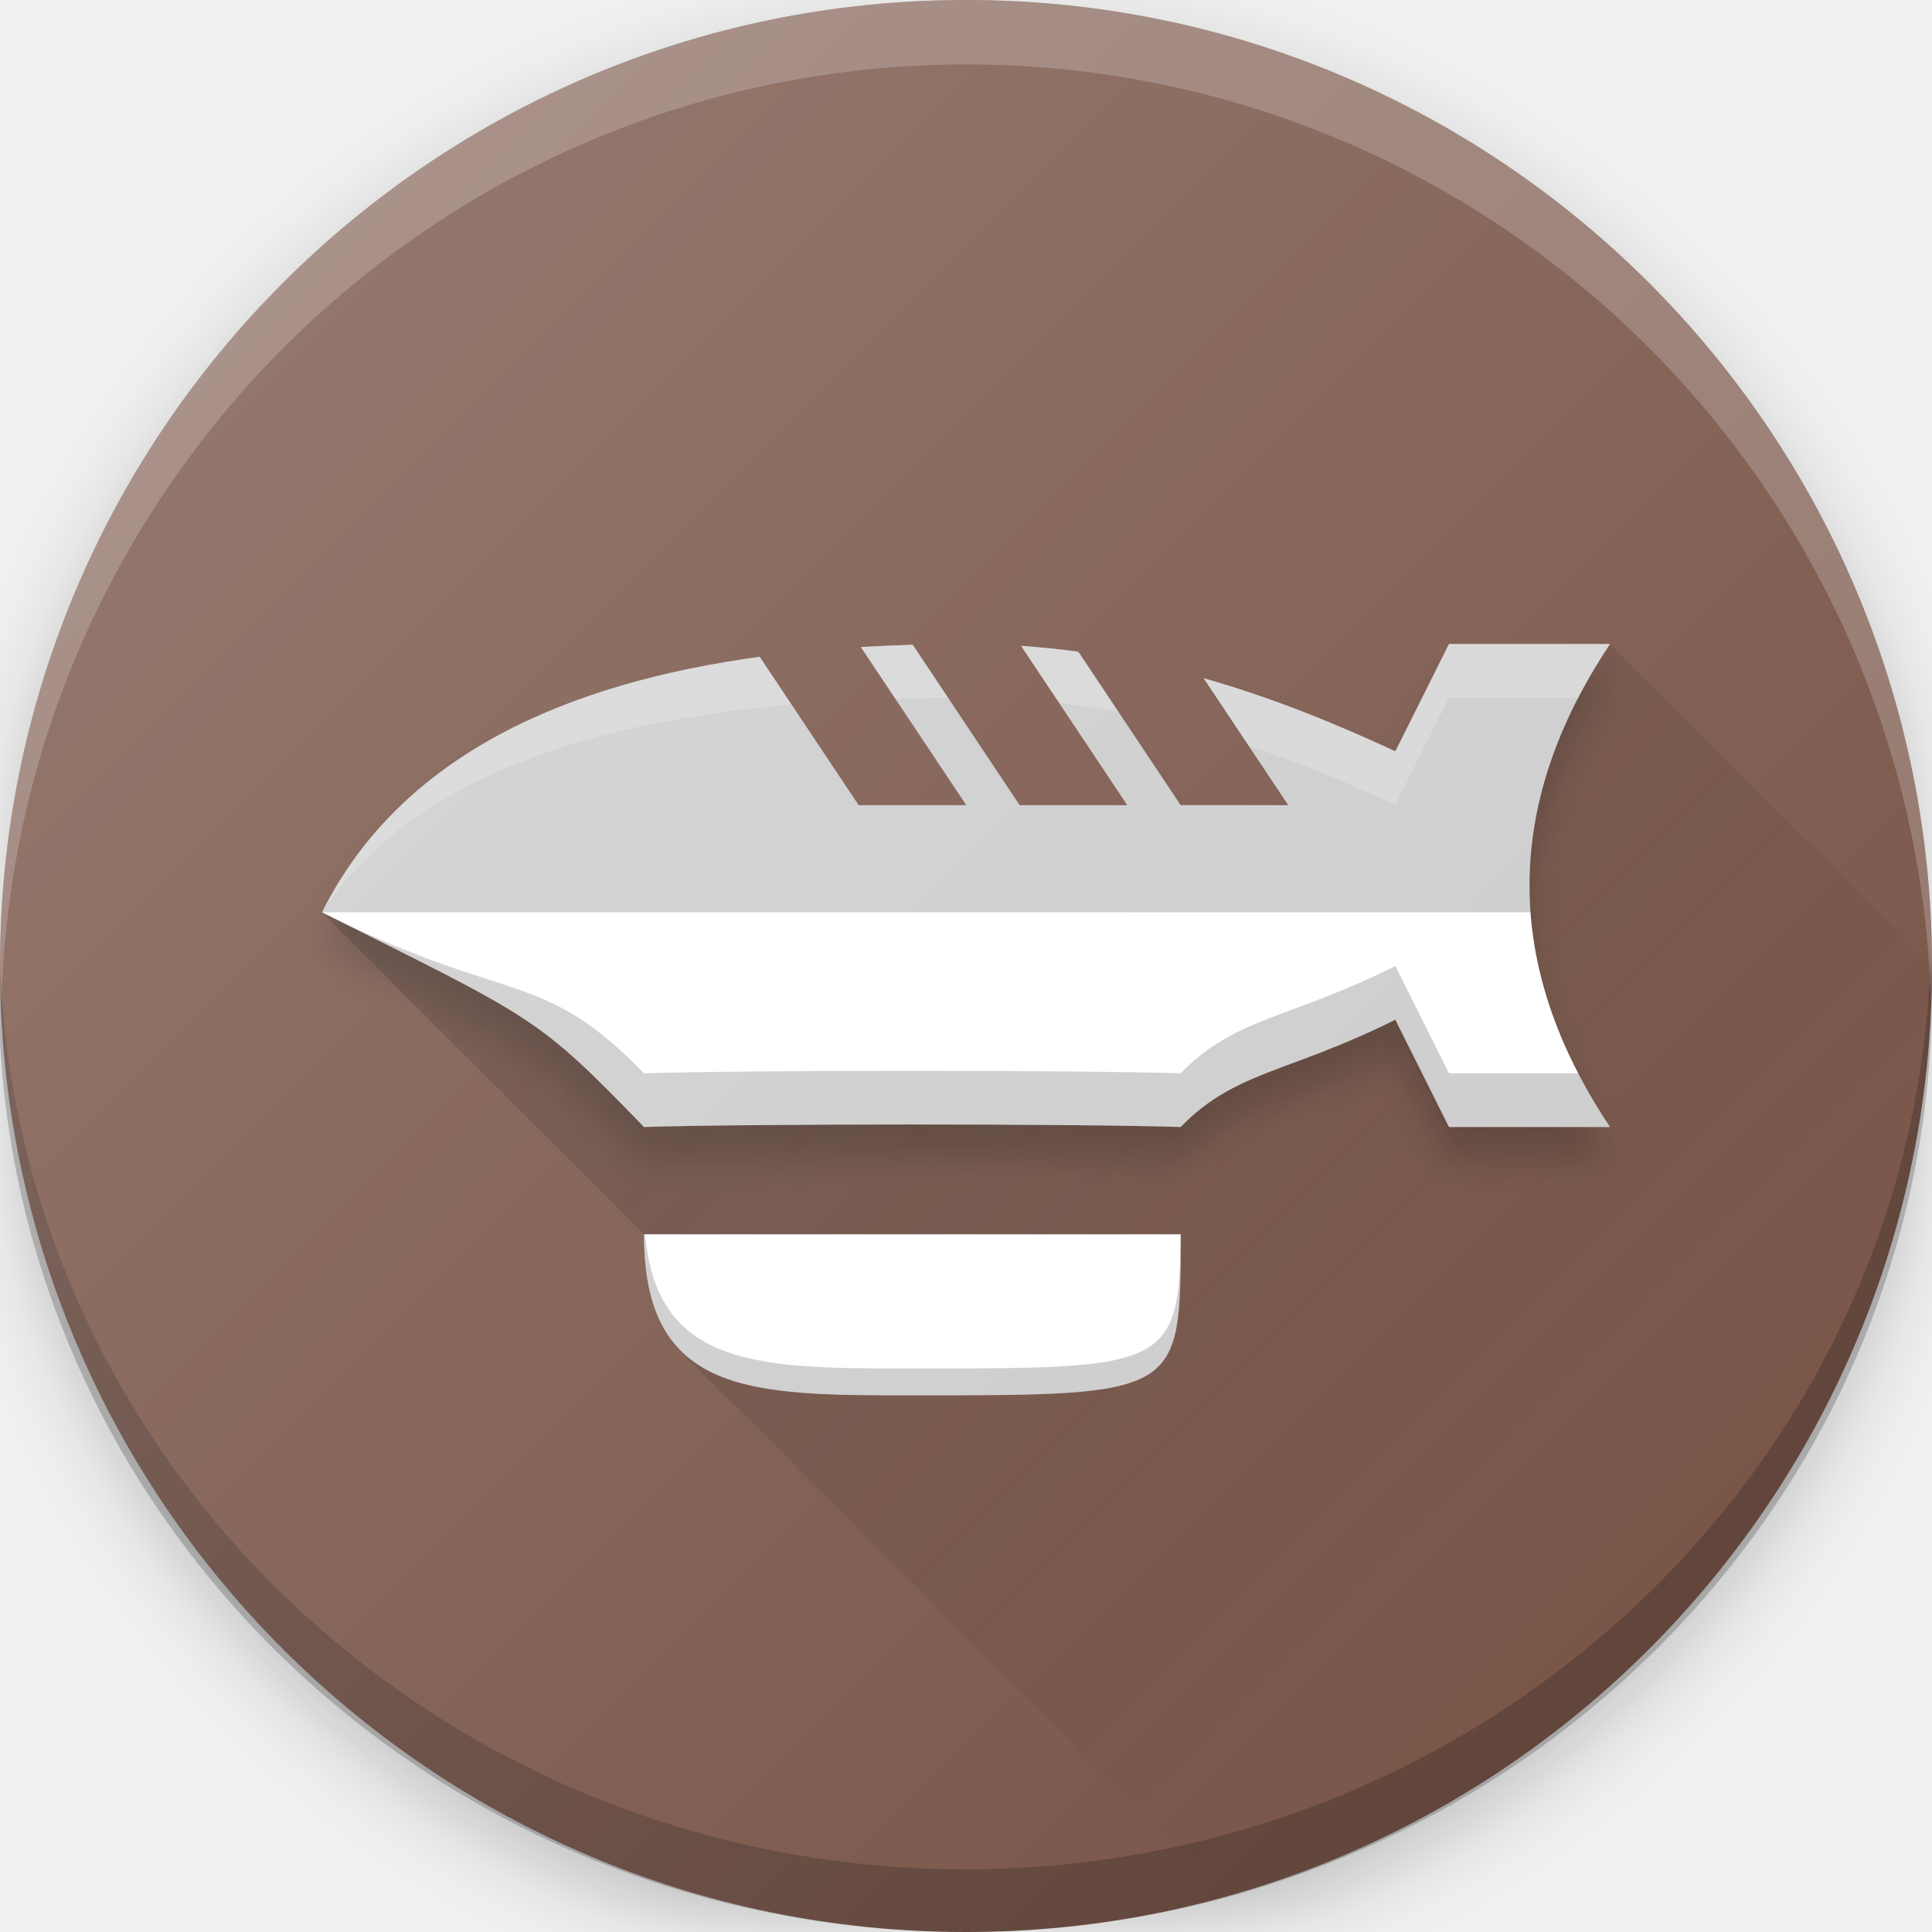
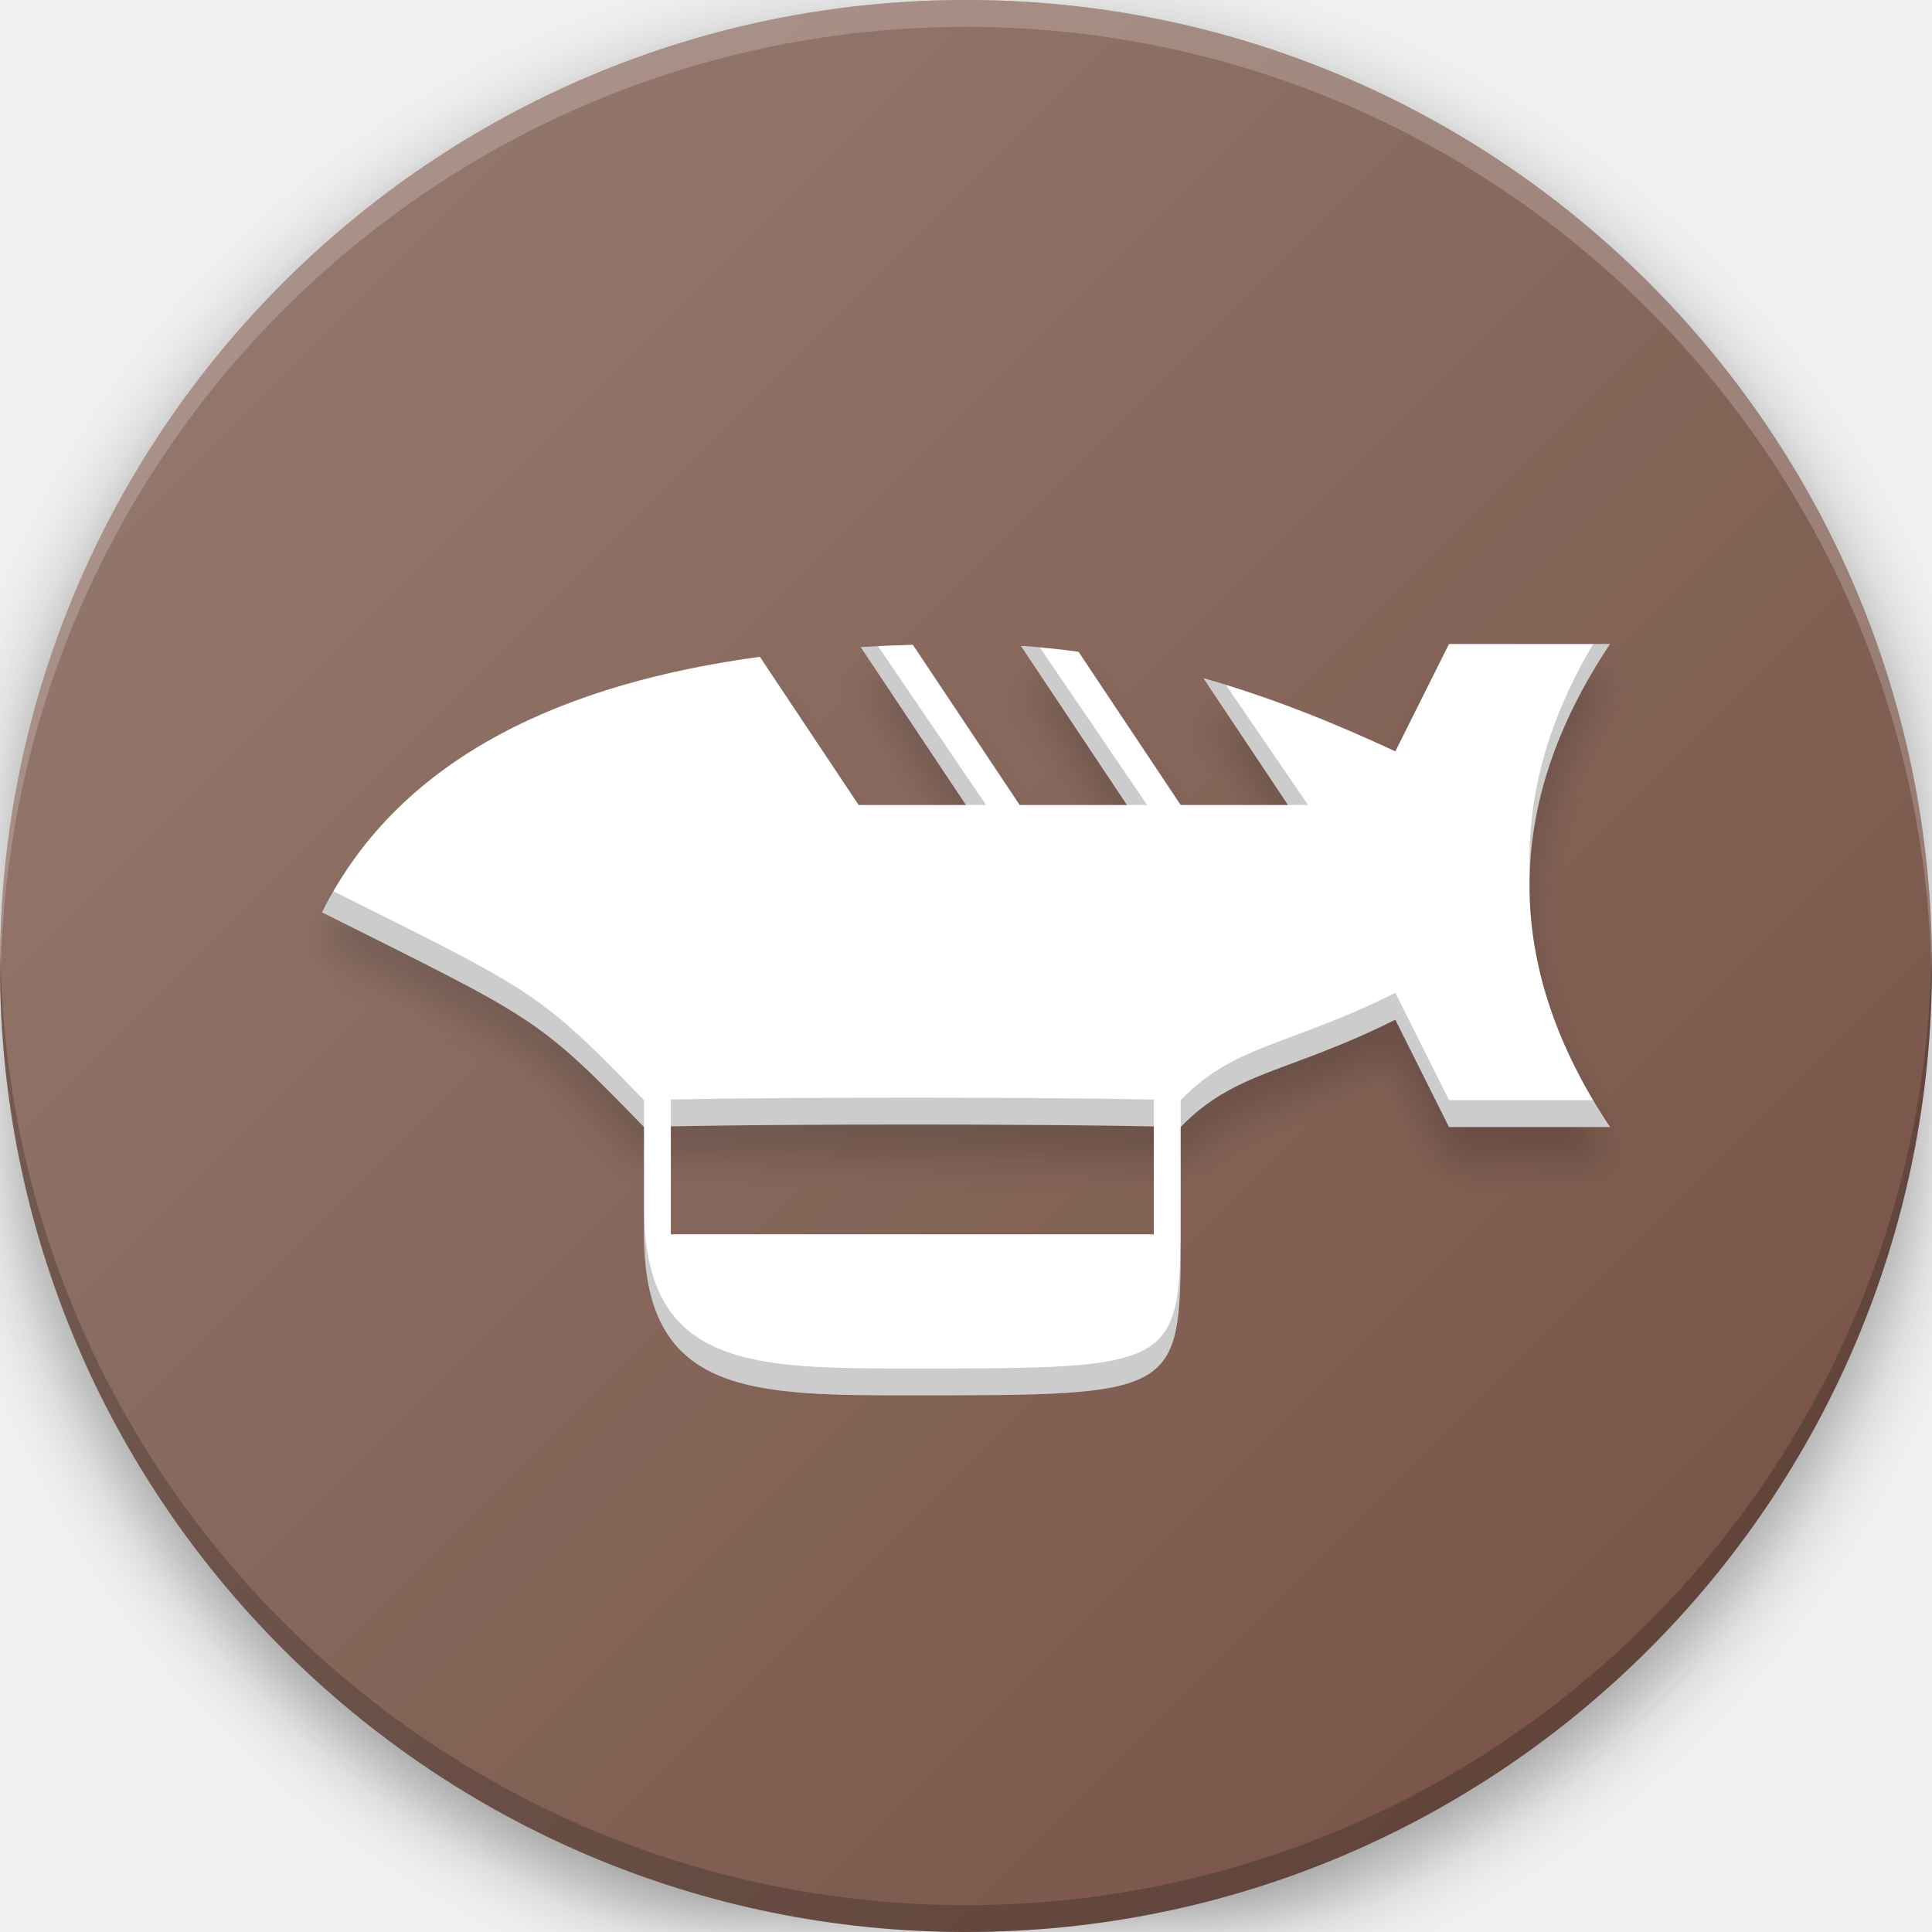
<svg xmlns="http://www.w3.org/2000/svg" xmlns:xlink="http://www.w3.org/1999/xlink" width="576" height="576" viewBox="0 0 576 576" id="svg2" version="1.1">
  <defs id="defs4">
-     <linearGradient id="linearGradient4350">
-       <stop style="stop-color:#000000;stop-opacity:0.2" offset="0" id="stop4352" />
-       <stop style="stop-color:#000000;stop-opacity:0" offset="1" id="stop4354" />
-     </linearGradient>
    <linearGradient id="linearGradient4235">
      <stop style="stop-color:#ffffff;stop-opacity:0.2" offset="0" id="stop4237" />
      <stop style="stop-color:#ffffff;stop-opacity:0" offset="1" id="stop4239" />
    </linearGradient>
    <linearGradient xlink:href="#linearGradient4235" id="linearGradient4241" x1="112" y1="588.362" x2="464" y2="940.362" gradientUnits="userSpaceOnUse" gradientTransform="matrix(1.2,0,0,1.2,-57.59999,-152.8724)" />
    <filter style="color-interpolation-filters:sRGB" id="filter4346" x="-0.033" width="1.066" y="-0.088" height="1.176">
      <feGaussianBlur stdDeviation="5.28" id="feGaussianBlur4348" />
    </filter>
-     <linearGradient xlink:href="#linearGradient4350" id="linearGradient4356" x1="96" y1="272" x2="376" y2="552" gradientUnits="userSpaceOnUse" gradientTransform="translate(0,476.3622)" />
    <filter style="color-interpolation-filters:sRGB" id="filter4223" x="-0.048" width="1.096" y="-0.048" height="1.096">
      <feGaussianBlur stdDeviation="11.52" id="feGaussianBlur4225" />
    </filter>
+     <filter style="color-interpolation-filters:sRGB" id="filter4183" x="-0.048" width="1.096" y="-0.048" height="1.096">
+       <feGaussianBlur stdDeviation="11.52" id="feGaussianBlur4185" />
+     </filter>
  </defs>
  <g id="layer1" transform="translate(0,-476.3622)">
+     <circle r="288" cy="772.362" cx="288" id="circle4177" style="opacity:1;fill:#000000;fill-opacity:0.2;stroke:none;stroke-width:20;stroke-linejoin:round;stroke-miterlimit:4;stroke-dasharray:none;stroke-opacity:1;filter:url(#filter4183)" />
    <circle cy="772.362" cx="288" id="circle4167" style="opacity:1;fill:#000000;fill-opacity:0.2;stroke:none;stroke-width:20;stroke-linejoin:round;stroke-miterlimit:4;stroke-dasharray:none;stroke-opacity:1;filter:url(#filter4223)" r="288" />
    <circle style="opacity:1;fill:#795548;fill-opacity:1;stroke:none;stroke-width:20;stroke-linejoin:round;stroke-miterlimit:4;stroke-dasharray:none;stroke-opacity:1" id="path4163" cx="288" cy="764.362" r="288" />
-     <path style="fill:url(#linearGradient4356);fill-opacity:1;fill-rule:evenodd;stroke:none;stroke-width:1px;stroke-linecap:butt;stroke-linejoin:miter;stroke-opacity:1" d="M 480,668.362 393.377,732.71 96,748.362 210.285,862.647 200,876.362 365.389,1041.751 A 288,288 0 0 0 576,764.362 L 521.41,709.772 480,668.362 Z" id="path4192" />
    <path id="path4344" d="m 432,678.362 -16,32 c -17.265,-8.01 -36.296,-15.881 -57.211,-21.816 L 384,726.362 l -32,0 -30.455,-45.684 c -5.608,-0.767 -11.329,-1.367 -17.172,-1.758 L 336,726.362 l -32,0 -31.85,-47.775 c -5.199,0.15 -10.385,0.376 -15.545,0.686 L 288,726.362 l -32,0 -29.459,-44.188 C 169.705,689.927 119.692,710.992 96,758.362 c 64,32 64,31 96,64 32,-1 128,-1 160,0 16.261,-16.769 32,-16 64,-32 l 16,32 48,0 c -32,-48 -32,-96 0,-144 l -48,0 z" style="opacity:1;fill:#000000;fill-opacity:0.2;stroke:none;stroke-width:20;stroke-linejoin:round;stroke-miterlimit:4;stroke-dasharray:none;stroke-opacity:1;filter:url(#filter4346)" />
-     <path style="opacity:1;fill:#ffffff;fill-opacity:1;stroke:none;stroke-width:20;stroke-linejoin:round;stroke-miterlimit:4;stroke-dasharray:none;stroke-opacity:1" d="M 432 192 L 416 224 C 398.735 215.99 379.704 208.119 358.789 202.184 L 384 240 L 352 240 L 321.545 194.316 C 315.937 193.549 310.216 192.95 304.373 192.559 L 336 240 L 304 240 L 272.15 192.225 C 266.951 192.374 261.765 192.6 256.605 192.91 L 288 240 L 256 240 L 226.541 195.812 C 169.705 203.565 119.692 224.63 96 272 C 160 304 160 303 192 336 C 224 335 320 335 352 336 C 368.261 319.231 384 320 416 304 L 432 336 L 480 336 C 448 288 448 240 480 192 L 432 192 z " transform="translate(0,476.3622)" id="path4173" />
-     <path style="opacity:1;fill:#ffffff;fill-opacity:1;stroke:none;stroke-width:20;stroke-linejoin:round;stroke-miterlimit:4;stroke-dasharray:none;stroke-opacity:1" d="m 352,844.362 c 0,48 0,48 -80,48 -48,0 -80,0 -80,-48 64,-2e-5 96,-2e-5 160,0 z" id="path4176" />
-     <path style="opacity:1;fill:#000000;fill-opacity:0.2;stroke:none;stroke-width:20;stroke-linejoin:round;stroke-miterlimit:4;stroke-dasharray:none;stroke-opacity:1" d="m 432,668.362 -16,32 c -17.265,-8.01 -36.296,-15.881 -57.211,-21.816 L 384,716.362 l -32,0 -30.455,-45.684 c -5.608,-0.767 -11.329,-1.367 -17.172,-1.758 L 336,716.362 l -32,0 -31.85,-47.775 c -5.199,0.15 -10.385,0.376 -15.545,0.686 L 288,716.362 l -32,0 -29.459,-44.188 C 169.705,679.927 119.692,700.992 96,748.362 l 360.312,0 c -1.975,-26.667 5.91,-53.333 23.688,-80 l -48,0 z" id="path4162" />
-     <path style="opacity:1;fill:#ffffff;fill-opacity:0.2;stroke:none;stroke-width:20;stroke-linejoin:round;stroke-miterlimit:4;stroke-dasharray:none;stroke-opacity:1" d="M 288,476.362 A 288,288 0 0 0 5e-6,764.362 288,288 0 0 0 0.398,775.603 288,288 0 0 1 288,495.562 288,288 0 0 1 575.602,772.322 288,288 0 0 0 576,764.362 288,288 0 0 0 288,476.362 Z" id="circle4245" />
-     <path style="opacity:1;fill:#000000;fill-opacity:0.2;stroke:none;stroke-width:20;stroke-linejoin:round;stroke-miterlimit:4;stroke-dasharray:none;stroke-opacity:1" d="M 575.601,761.169 A 288.199,280.255 0 0 1 287.801,1033.678 288.199,280.255 0 0 1 -2.528e-4,764.362 288.199,280.255 0 0 0 -0.399,772.107 288.199,280.255 0 0 0 287.801,1052.362 288.199,280.255 0 0 0 576,772.107 288.199,280.255 0 0 0 575.601,761.169 Z" id="circle4250" />
-     <path style="opacity:1;fill:#ffffff;fill-opacity:0.2;stroke:none;stroke-width:20;stroke-linejoin:round;stroke-miterlimit:4;stroke-dasharray:none;stroke-opacity:1" d="m 432,668.362 -16,32 c -17.271,-8.013 -36.301,-15.895 -57.223,-21.834 l 13.434,20.15 c 15.711,5.239 30.289,11.42 43.789,17.684 l 16,-32 38.541,0 c 2.765,-5.333 5.903,-10.667 9.459,-16 l -48,0 z m -159.85,0.225 c -5.199,0.147 -10.382,0.38 -15.541,0.689 l 10.266,15.398 c 5.285,-0.156 10.561,-0.253 15.807,-0.289 l -10.531,-15.799 z m 32.221,0.332 11.352,17.027 c 6.049,0.686 11.973,1.568 17.76,2.639 L 321.537,670.669 c -5.605,-0.767 -11.328,-1.357 -17.166,-1.75 z m -77.826,3.262 C 169.708,679.931 119.693,700.991 96,748.362 123.489,707.039 178.264,691.422 236.037,686.419 l -9.492,-14.238 z" id="path4267" />
-     <path style="fill:#795548;fill-opacity:1;fill-rule:evenodd;stroke:none;stroke-width:1px;stroke-linecap:butt;stroke-linejoin:miter;stroke-opacity:1" d="m 224,668.362 32,48 32,0 -32,-48 z" id="path4161" />
-     <path id="path4164" d="m 272,668.362 32,48 32,0 -32,-48 z" style="fill:#795548;fill-opacity:1;fill-rule:evenodd;stroke:none;stroke-width:1px;stroke-linecap:butt;stroke-linejoin:miter;stroke-opacity:1" />
-     <path style="fill:#795548;fill-opacity:1;fill-rule:evenodd;stroke:none;stroke-width:1px;stroke-linecap:butt;stroke-linejoin:miter;stroke-opacity:1" d="m 320,668.362 32,48 32,0 -32,-48 z" id="path4166" />
-     <path style="opacity:1;fill:#000000;fill-opacity:0.2;stroke:none;stroke-width:20;stroke-linejoin:round;stroke-miterlimit:4;stroke-dasharray:none;stroke-opacity:1" d="m 96,748.362 c -2.609,3.922 2.179,-4.357 2e-6,-10e-6 64,32 64,31 96,64 32,-1 128,-1 160,0 16.261,-16.769 32,-16 64,-32 l 16,32 48,0 c -3.556,-5.333 -6.694,-10.667 -9.459,-16 l -38.541,0 -16,-32 c -32,16 -47.739,15.231 -64,32 -32,-1 -128,-1 -160,0 -30.641,-31.599 -39.756,-19.927 -96,-48 z" id="path4260" />
-     <path style="opacity:1;fill:#ffffff;fill-opacity:0.2;stroke:none;stroke-width:20;stroke-linejoin:round;stroke-miterlimit:4;stroke-dasharray:none;stroke-opacity:1" d="M 192 368 C 192 370.832 192.114 373.492 192.334 376 C 256.06 376 288.13 376 351.982 376 C 351.999 373.486 352 370.841 352 368 C 288 368 256 368 192 368 z " transform="translate(0,476.3622)" id="path4275" />
-     <path style="opacity:1;fill:#000000;fill-opacity:0.2;stroke:none;stroke-width:20;stroke-linejoin:round;stroke-miterlimit:4;stroke-dasharray:none;stroke-opacity:1" d="m 192,844.362 c 0,48 32,48 80,48 80,0 80,0 80,-48 -0.007,0 -0.011,0 -0.018,0 -0.264,39.973 -4.717,40 -79.982,40 -45.168,0 -76.165,-0.005 -79.666,-40 -0.133,0 -0.2,0 -0.334,0 z" id="path4280" />
+     <path style="opacity:1;fill:#ffffff;fill-opacity:1;stroke:none;stroke-width:20;stroke-linejoin:round;stroke-miterlimit:4;stroke-dasharray:none;stroke-opacity:1" d="M 432 192 L 416 224 C 398.735 215.99 379.704 208.119 358.789 202.184 L 384 240 L 352 240 L 321.545 194.316 C 315.937 193.549 310.216 192.95 304.373 192.559 L 336 240 L 304 240 L 272.15 192.225 C 266.951 192.374 261.765 192.6 256.605 192.91 L 288 240 L 256 240 L 226.541 195.812 C 169.705 203.565 119.692 224.63 96 272 C 160 304 160 303 192 336 L 192 368 L 192 370 L 192.043 370 C 192.944 415.966 224.688 416 272 416 C 350.816 416 351.979 415.901 351.996 370 L 352 370 L 352 368 L 352 336 C 368.261 319.231 384 320 416 304 L 432 336 L 480 336 C 448 288 448 240 480 192 L 432 192 z M 272.139 335.256 C 299.467 335.259 326.748 335.448 344 335.818 L 344 368 C 289.136 368 254.864 368 200 368 L 200 335.801 C 217.437 335.434 244.811 335.252 272.139 335.256 z " transform="translate(0,476.3622)" id="path4173" />
    <circle style="opacity:1;fill:url(#linearGradient4241);fill-opacity:1;stroke:none;stroke-width:20;stroke-linejoin:round;stroke-miterlimit:4;stroke-dasharray:none;stroke-opacity:1" id="path4231" cx="288" cy="764.362" r="288" />
+     <path style="opacity:1;fill:#ffffff;fill-opacity:0.2;stroke:none;stroke-width:20;stroke-linejoin:round;stroke-miterlimit:4;stroke-dasharray:none;stroke-opacity:1" d="M 288 0 A 288 288 0 0 0 0 288 A 288 288 0 0 0 0.166 292.688 A 288 288 0 0 1 288 8 A 288 288 0 0 1 575.834 291.312 A 288 288 0 0 0 576 288 A 288 288 0 0 0 288 0 z " transform="translate(0,476.3622)" id="circle4202" />
+     <path style="opacity:1;fill:#000000;fill-opacity:0.2;stroke:none;stroke-width:20;stroke-linejoin:round;stroke-miterlimit:4;stroke-dasharray:none;stroke-opacity:1" d="M 575.834 283.312 A 288 288 0 0 1 288 568 A 288 288 0 0 1 0.166 284.688 A 288 288 0 0 0 0 288 A 288 288 0 0 0 288 576 A 288 288 0 0 0 576 288 A 288 288 0 0 0 575.834 283.312 z " transform="translate(0,476.3622)" id="circle4207" />
+     <path style="opacity:1;fill:#000000;fill-opacity:0.2;stroke:none;stroke-width:20;stroke-linejoin:round;stroke-miterlimit:4;stroke-dasharray:none;stroke-opacity:1" d="m 474.979,192 c -13.432,22.667 -19.734,45.333 -18.895,68 0.84,-22.667 8.805,-45.333 23.916,-68 z m -170.605,0.559 31.627,47.441 6,0 -31.992,-46.99 c -1.867,-0.169 -3.742,-0.324 -5.635,-0.451 z m -42.611,0.084 c -1.72,0.085 -3.441,0.165 -5.156,0.268 L 288,240 l 6,0 z m 97.027,9.541 25.211,37.816 6,0 -24.561,-35.842 c -2.196,-0.678 -4.411,-1.339 -6.65,-1.975 z M 99.396,265.697 C 98.212,267.745 97.078,269.845 96,272 c 64,32 64,31 96,64 l 0,-8 C 160.641,295.661 159.638,295.786 99.396,265.697 Z M 416,296 c -32,16 -47.739,15.231 -64,32 l 0,8 c 16.261,-16.769 32,-16 64,-32 l 16,32 48,0 c -1.778,-2.667 -3.441,-5.333 -5.021,-8 L 432,328 Z m -143.861,31.256 c -27.328,-0.004 -54.702,0.178 -72.139,0.545 l 0,8 c 17.437,-0.367 44.811,-0.549 72.139,-0.545 27.328,0.004 54.61,0.192 71.861,0.562 l 0,-8 c -17.252,-0.37 -44.533,-0.558 -71.861,-0.562 z M 192,362 l 0,6 0,2 0.043,0 c 0.901,45.966 32.645,46 79.957,46 78.816,0 79.979,-0.099 79.996,-46 l 0.004,0 0,-2 0,-6 -0.004,0 c -0.017,45.901 -1.18,46 -79.996,46 -47.312,0 -79.056,-0.034 -79.957,-46 z" transform="translate(0,476.3622)" id="path4219" />
  </g>
</svg>
